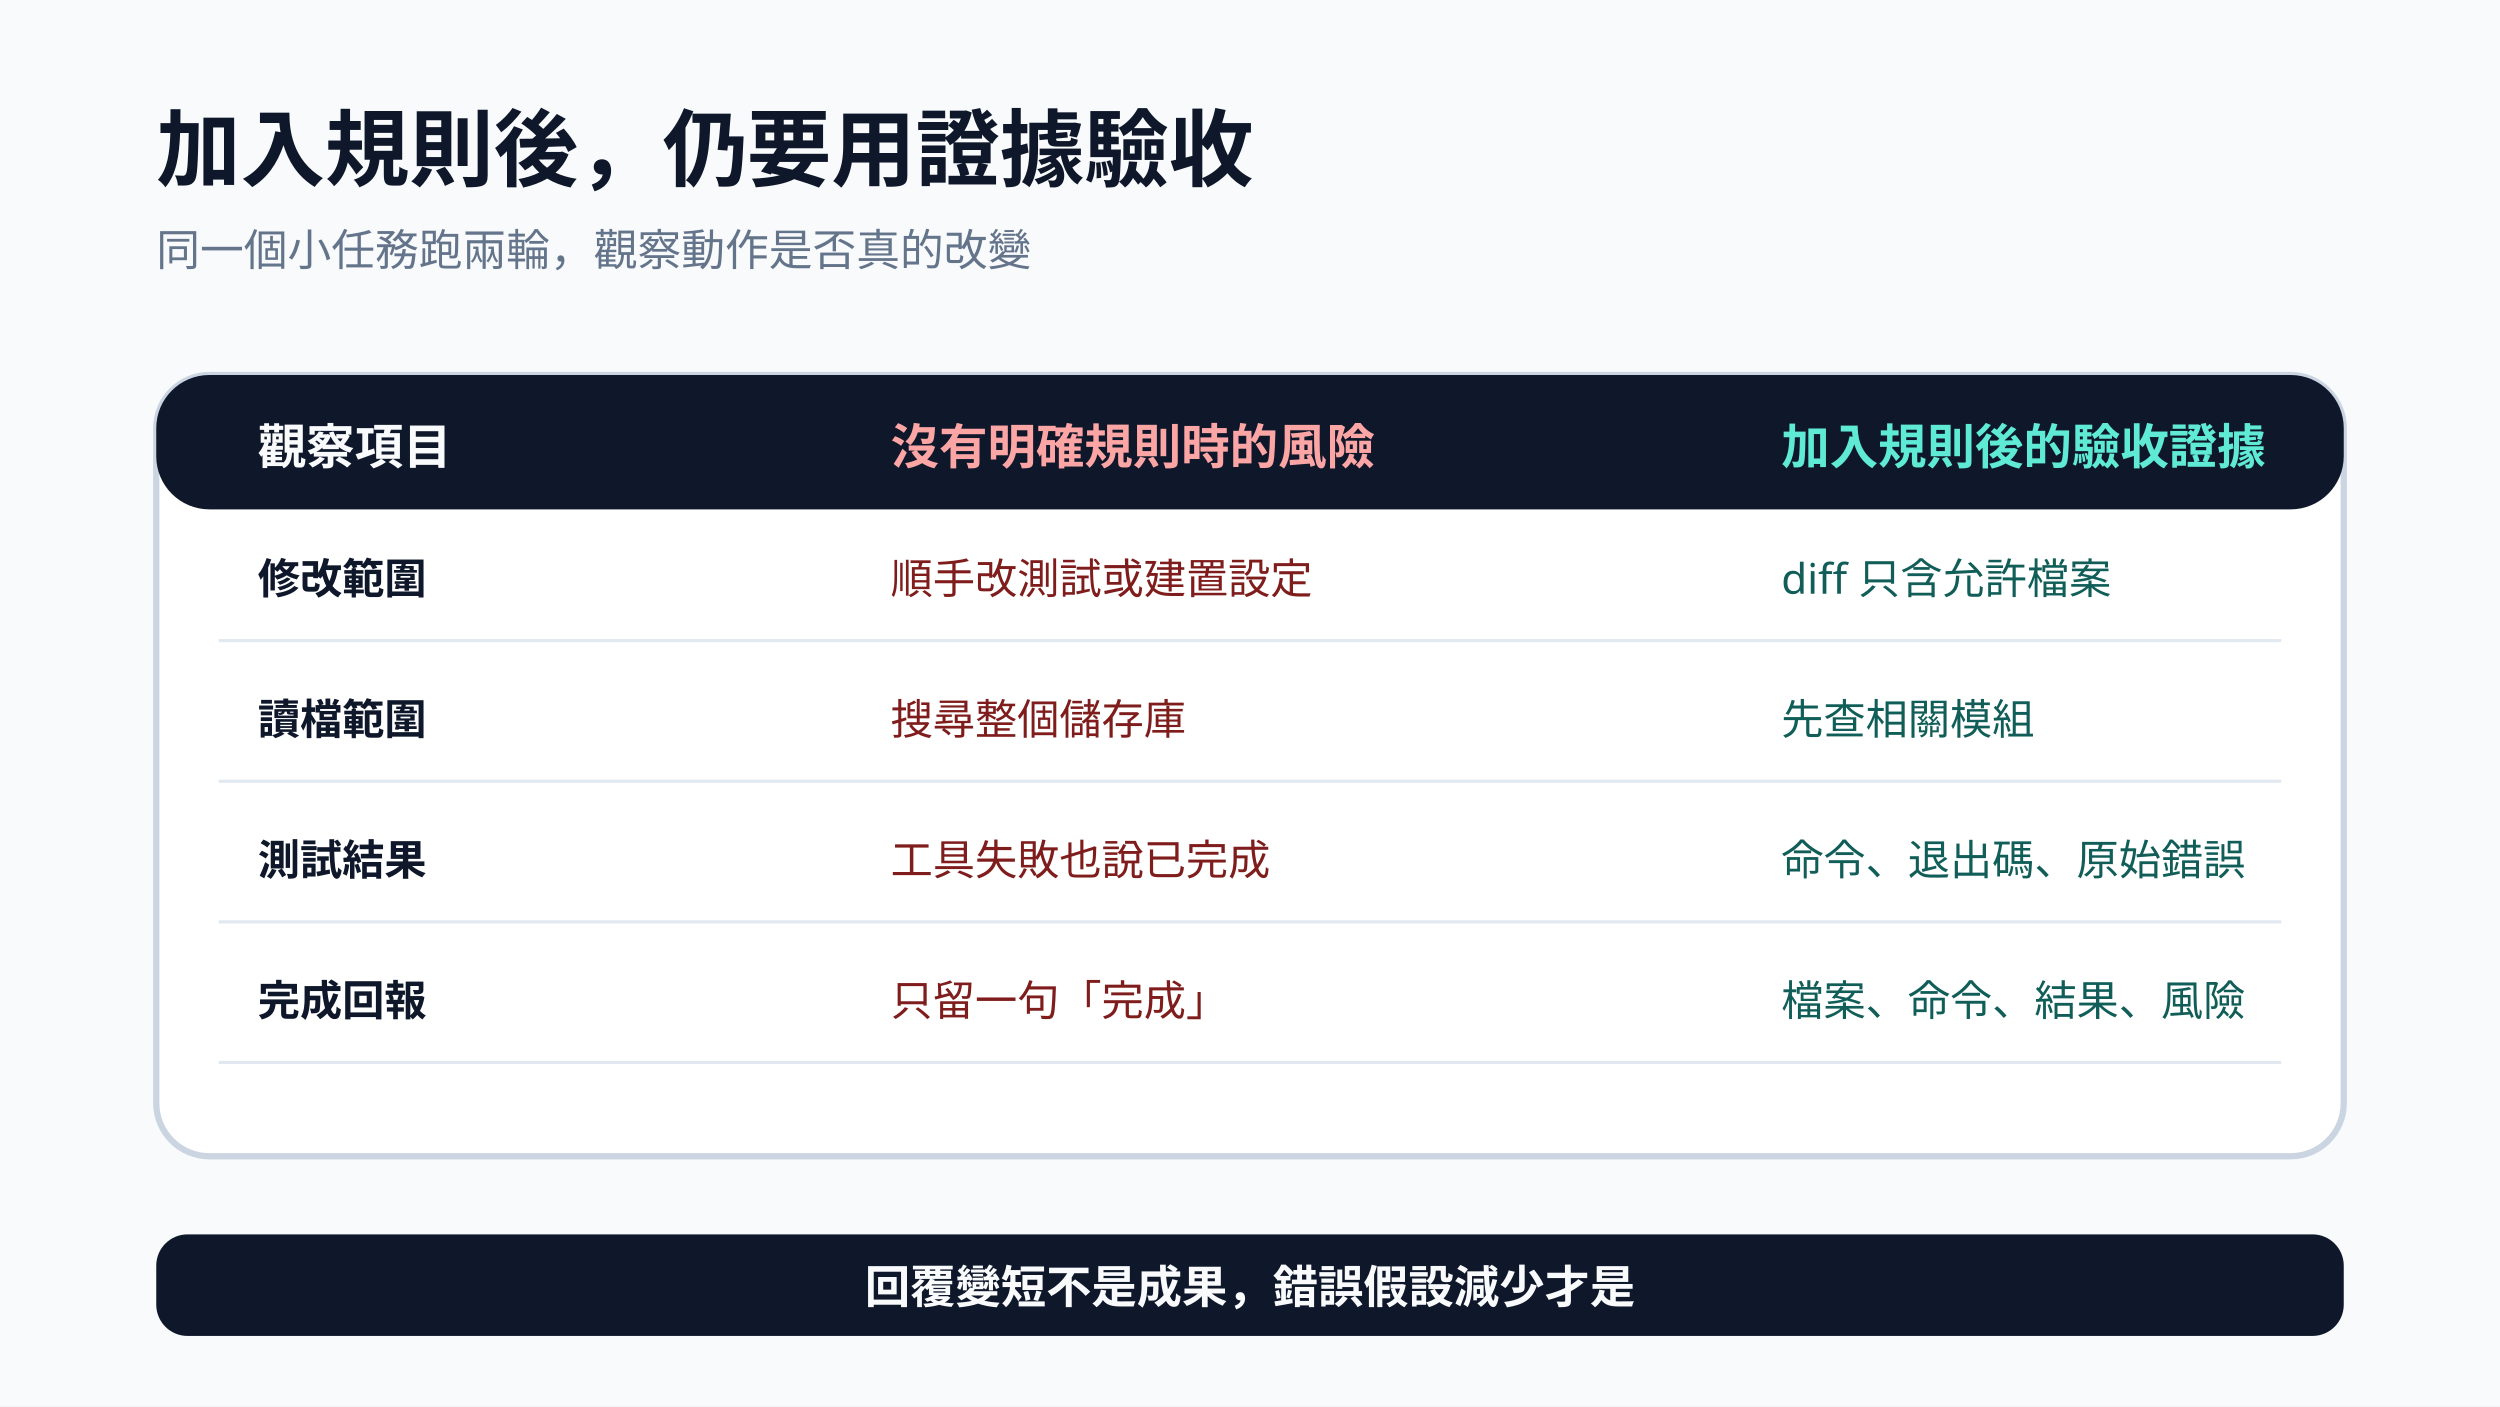
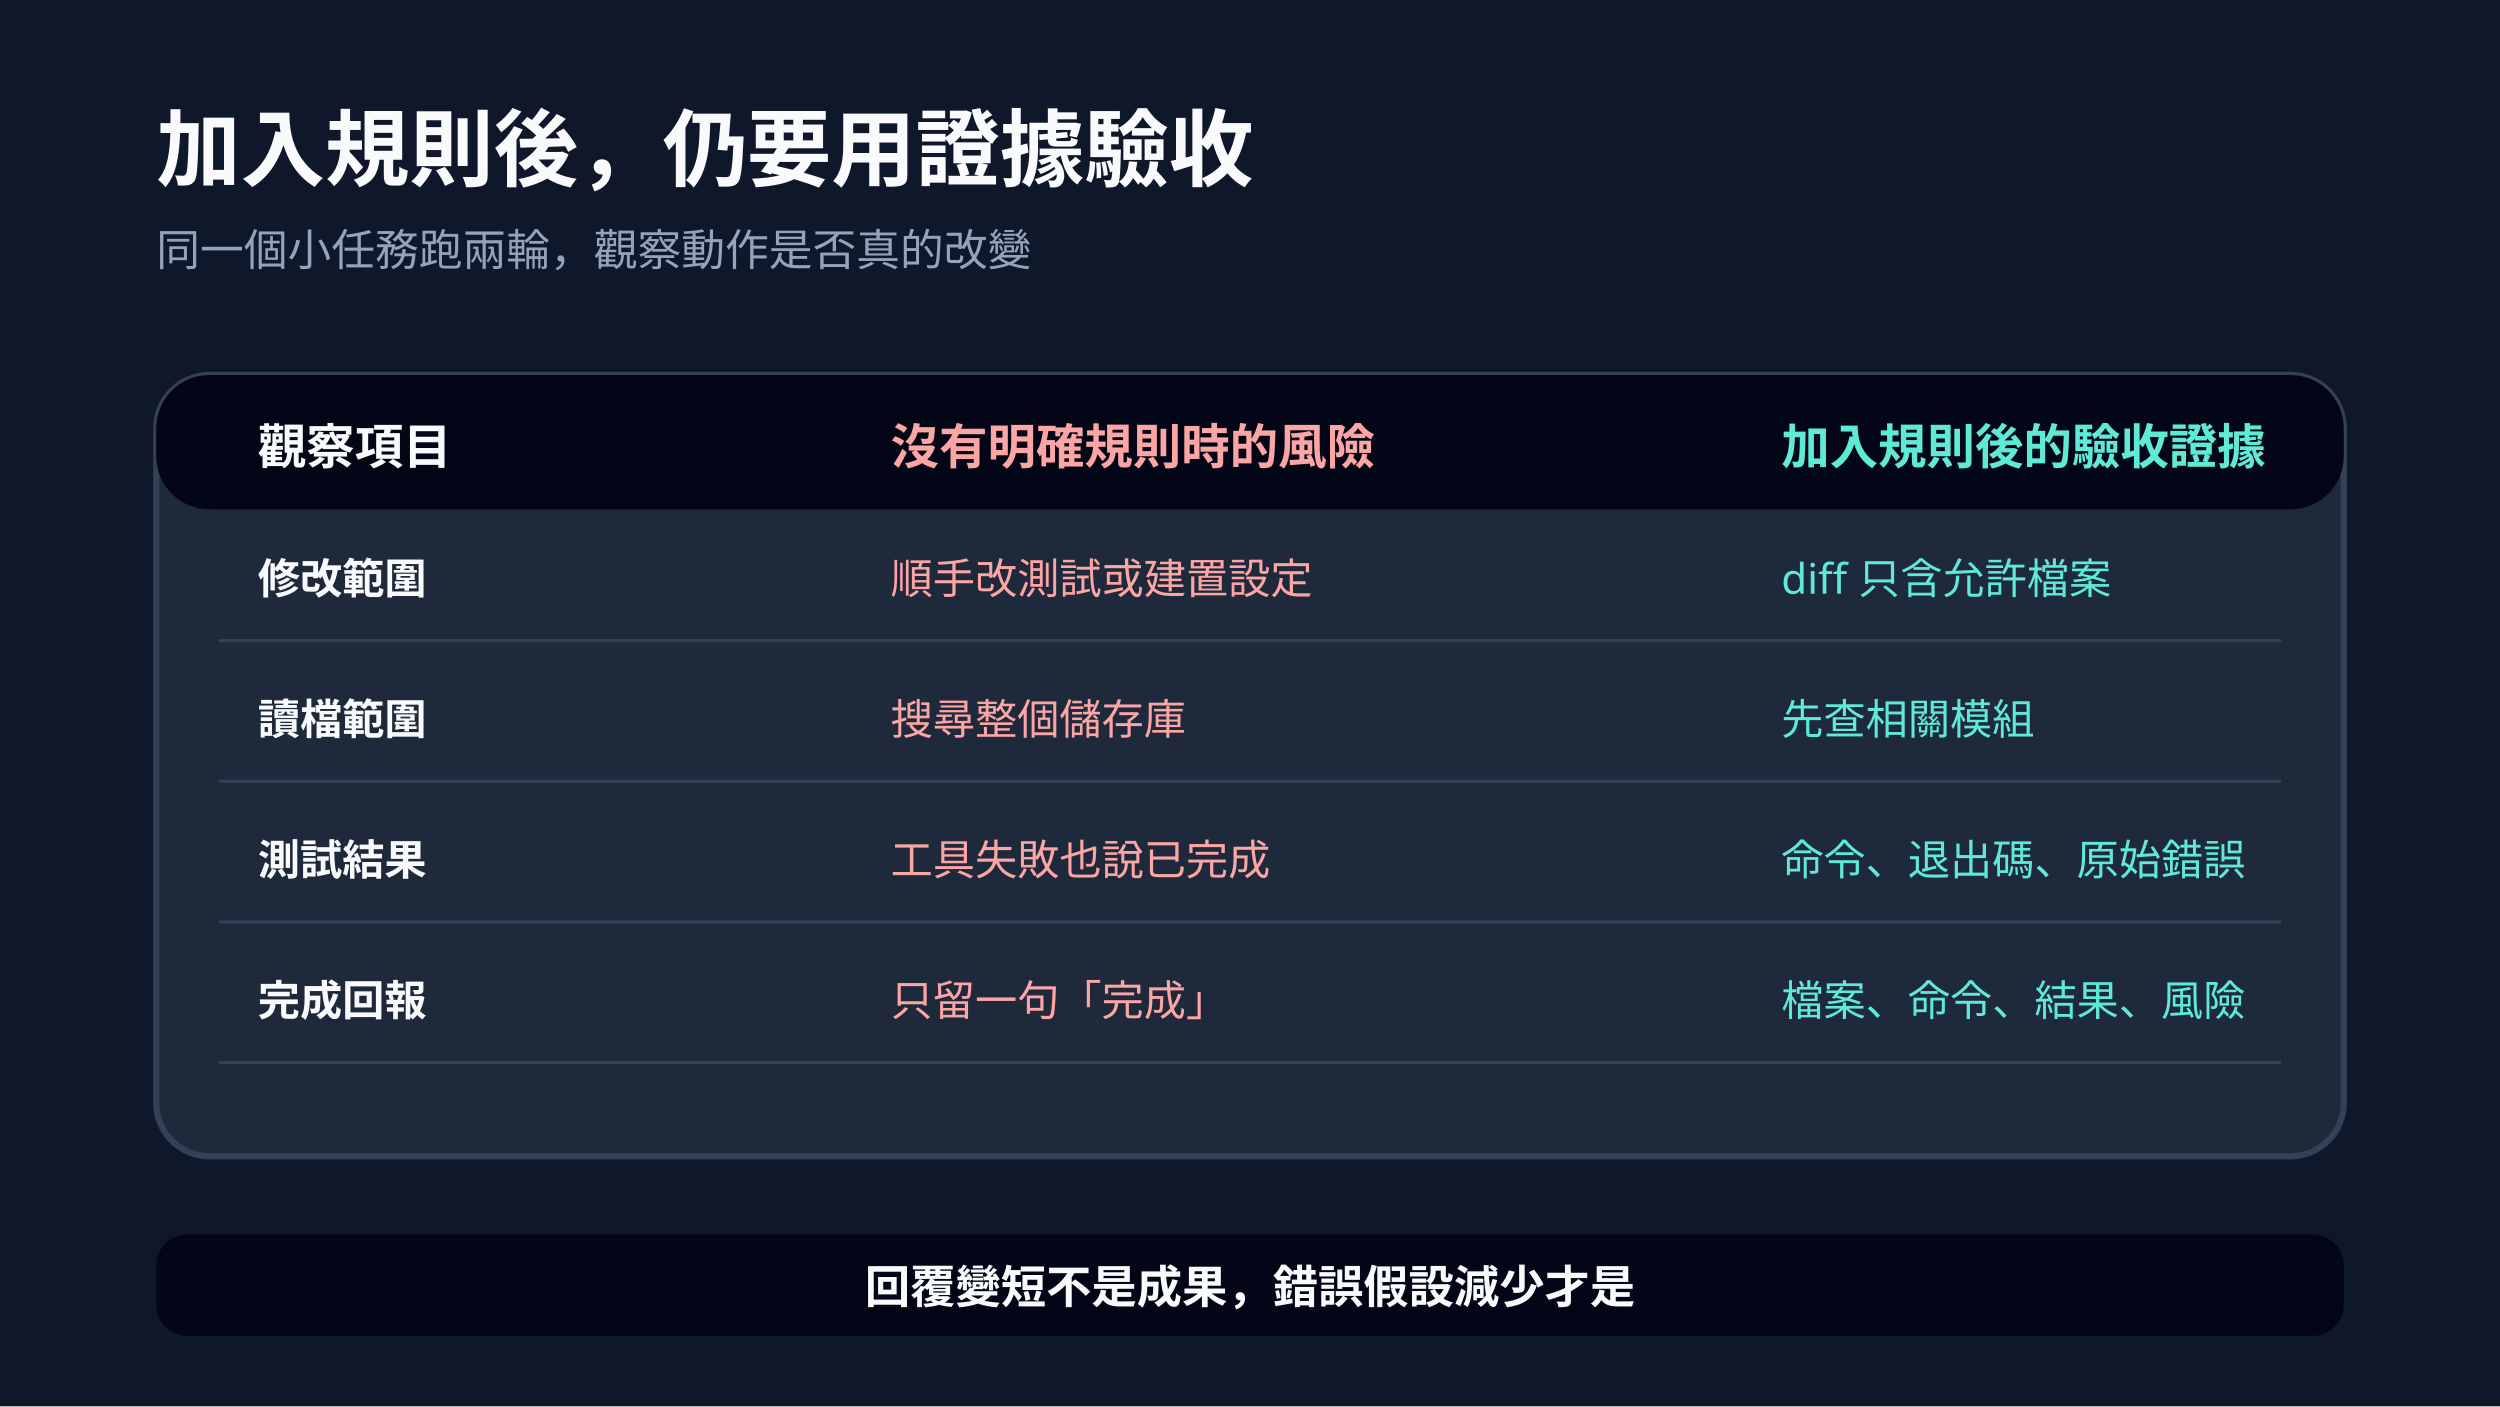
<svg xmlns="http://www.w3.org/2000/svg" width="1600" height="900" viewBox="0 0 1600 900">
-   <rect width="1600" height="900" fill="#f8fafc" />
-   <text x="100" y="115" fill="#0f172a" font-family="Noto Sans TC, Microsoft JhengHei, sans-serif" font-size="54" font-weight="800">加入規則後，仍要用證據驗收</text>
-   <text x="100" y="170" fill="#64748b" font-family="Noto Sans TC, Microsoft JhengHei, sans-serif" font-size="28">同一個小任務跑兩輪，觀察動作是否真的改變</text>
+   <rect width="1600" height="900" fill="#0f172a" />
+   <text x="100" y="115" fill="#f8fafc" font-family="Noto Sans TC, Microsoft JhengHei, sans-serif" font-size="54" font-weight="800">加入規則後，仍要用證據驗收</text>
+   <text x="100" y="170" fill="#94a3b8" font-family="Noto Sans TC, Microsoft JhengHei, sans-serif" font-size="28">同一個小任務跑兩輪，觀察動作是否真的改變</text>
  <g transform="translate(100 240)">
-     <rect width="1400" height="500" rx="34" fill="#ffffff" stroke="#cbd5e1" stroke-width="4" />
-     <rect width="1400" height="86" rx="34" fill="#0f172a" />
+     <rect width="1400" height="500" rx="34" fill="#1e293b" stroke="#334155" stroke-width="4" />
+     <rect width="1400" height="86" rx="34" fill="#020617" />
    <text x="65" y="57" fill="#f8fafc" font-family="Noto Sans TC, Microsoft JhengHei, sans-serif" font-size="31" font-weight="800">觀察項目</text>
    <text x="470" y="57" fill="#fca5a5" font-family="Noto Sans TC, Microsoft JhengHei, sans-serif" font-size="31" font-weight="800">沒有明確規則時的風險</text>
    <text x="1040" y="57" fill="#5eead4" font-family="Noto Sans TC, Microsoft JhengHei, sans-serif" font-size="31" font-weight="800">加入規則後的驗收證據</text>
    <g font-family="Noto Sans TC, Microsoft JhengHei, sans-serif" font-size="27">
-       <line x1="40" y1="170" x2="1360" y2="170" stroke="#e2e8f0" stroke-width="2" />
-       <text x="65" y="140" fill="#0f172a" font-weight="700">修改範圍</text>
-       <text x="470" y="140" fill="#7f1d1d">順手改測試或建置設定</text>
-       <text x="1040" y="140" fill="#115e59">diff 只含允許檔案</text>
-       <line x1="40" y1="260" x2="1360" y2="260" stroke="#e2e8f0" stroke-width="2" />
-       <text x="65" y="230" fill="#0f172a" font-weight="700">讀檔範圍</text>
-       <text x="470" y="230" fill="#7f1d1d">搜尋整個儲存庫</text>
-       <text x="1040" y="230" fill="#115e59">先查相關模組</text>
-       <line x1="40" y1="350" x2="1360" y2="350" stroke="#e2e8f0" stroke-width="2" />
-       <text x="65" y="320" fill="#0f172a" font-weight="700">測試結果</text>
-       <text x="470" y="320" fill="#7f1d1d">工具失敗也說已完成</text>
-       <text x="1040" y="320" fill="#115e59">命令、退出碼、原始錯誤</text>
-       <line x1="40" y1="440" x2="1360" y2="440" stroke="#e2e8f0" stroke-width="2" />
-       <text x="65" y="410" fill="#0f172a" font-weight="700">完成回報</text>
-       <text x="470" y="410" fill="#7f1d1d">只留一句「完成」</text>
-       <text x="1040" y="410" fill="#115e59">檔案、命令、結果、風險</text>
+       <line x1="40" y1="170" x2="1360" y2="170" stroke="#334155" stroke-width="2" />
+       <text x="65" y="140" fill="#f8fafc" font-weight="700">修改範圍</text>
+       <text x="470" y="140" fill="#fca5a5">順手改測試或建置設定</text>
+       <text x="1040" y="140" fill="#5eead4">diff 只含允許檔案</text>
+       <line x1="40" y1="260" x2="1360" y2="260" stroke="#334155" stroke-width="2" />
+       <text x="65" y="230" fill="#f8fafc" font-weight="700">讀檔範圍</text>
+       <text x="470" y="230" fill="#fca5a5">搜尋整個儲存庫</text>
+       <text x="1040" y="230" fill="#5eead4">先查相關模組</text>
+       <line x1="40" y1="350" x2="1360" y2="350" stroke="#334155" stroke-width="2" />
+       <text x="65" y="320" fill="#f8fafc" font-weight="700">測試結果</text>
+       <text x="470" y="320" fill="#fca5a5">工具失敗也說已完成</text>
+       <text x="1040" y="320" fill="#5eead4">命令、退出碼、原始錯誤</text>
+       <line x1="40" y1="440" x2="1360" y2="440" stroke="#334155" stroke-width="2" />
+       <text x="65" y="410" fill="#f8fafc" font-weight="700">完成回報</text>
+       <text x="470" y="410" fill="#fca5a5">只留一句「完成」</text>
+       <text x="1040" y="410" fill="#5eead4">檔案、命令、結果、風險</text>
    </g>
  </g>
-   <rect x="100" y="790" width="1400" height="65" rx="20" fill="#0f172a" />
+   <rect x="100" y="790" width="1400" height="65" rx="20" fill="#020617" />
  <text x="800" y="834" text-anchor="middle" fill="#f8fafc" font-family="Noto Sans TC, Microsoft JhengHei, sans-serif" font-size="29" font-weight="700">回覆變短不是成果，錯誤假設減少才是</text>
</svg>
